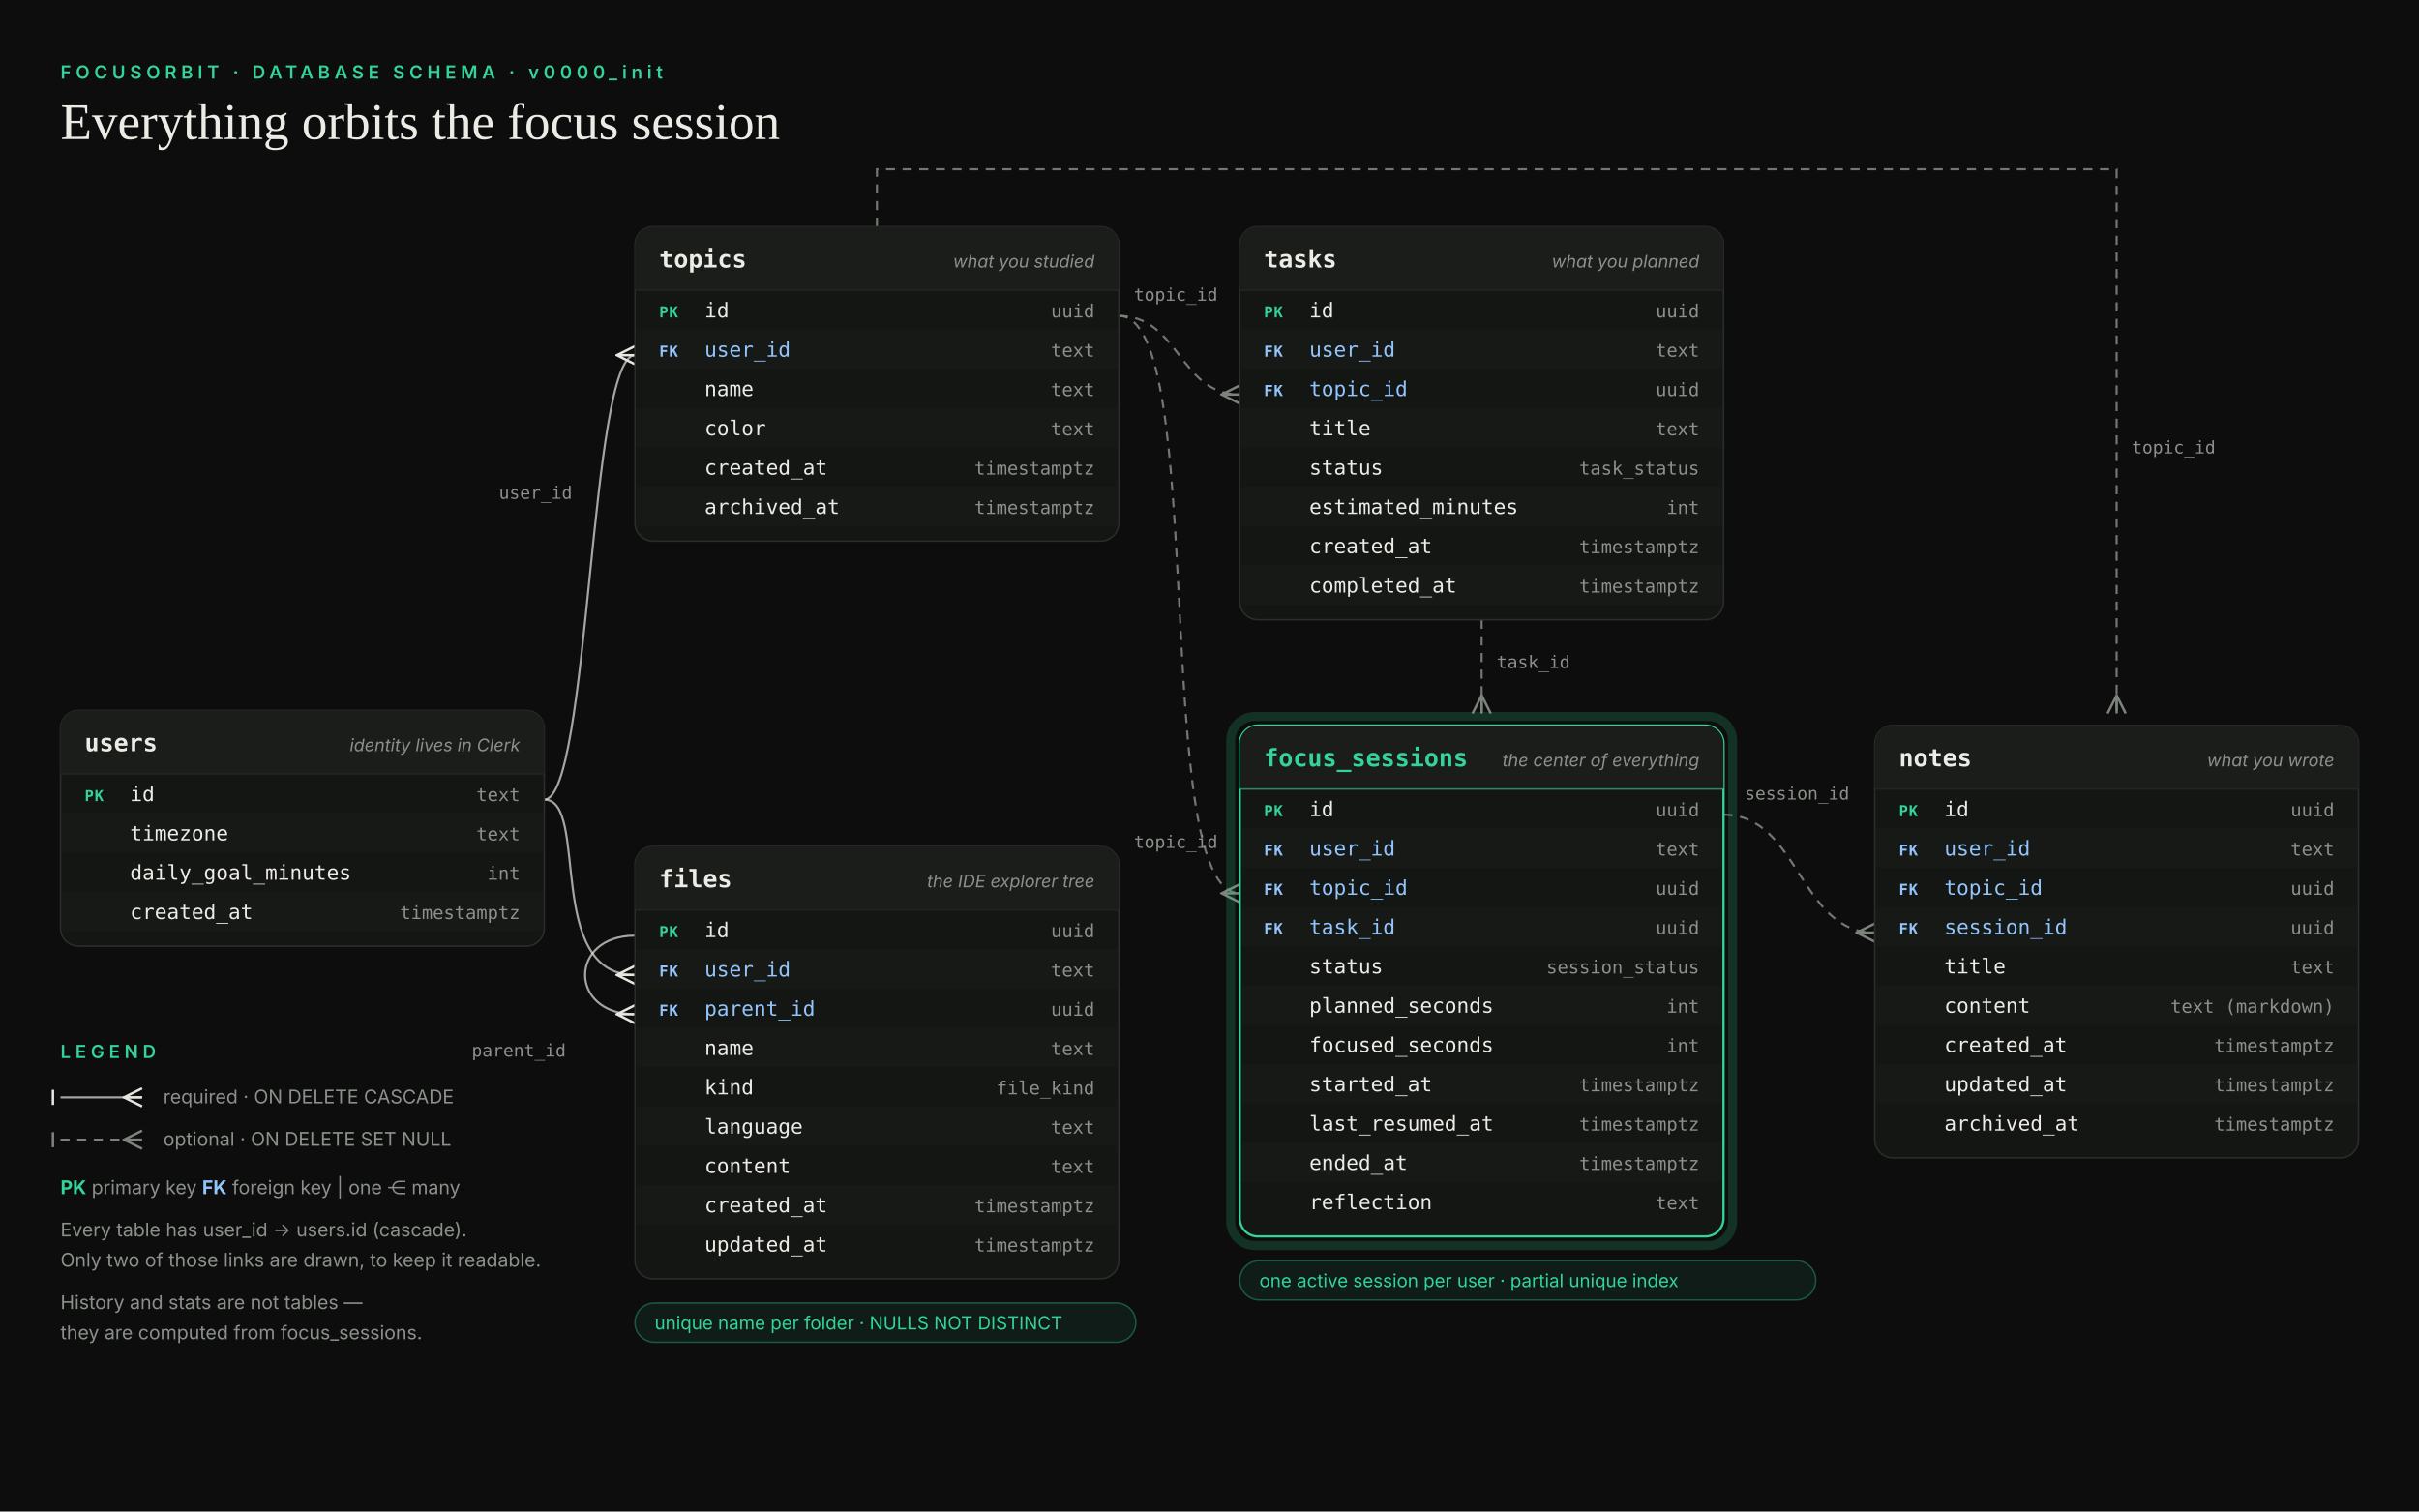
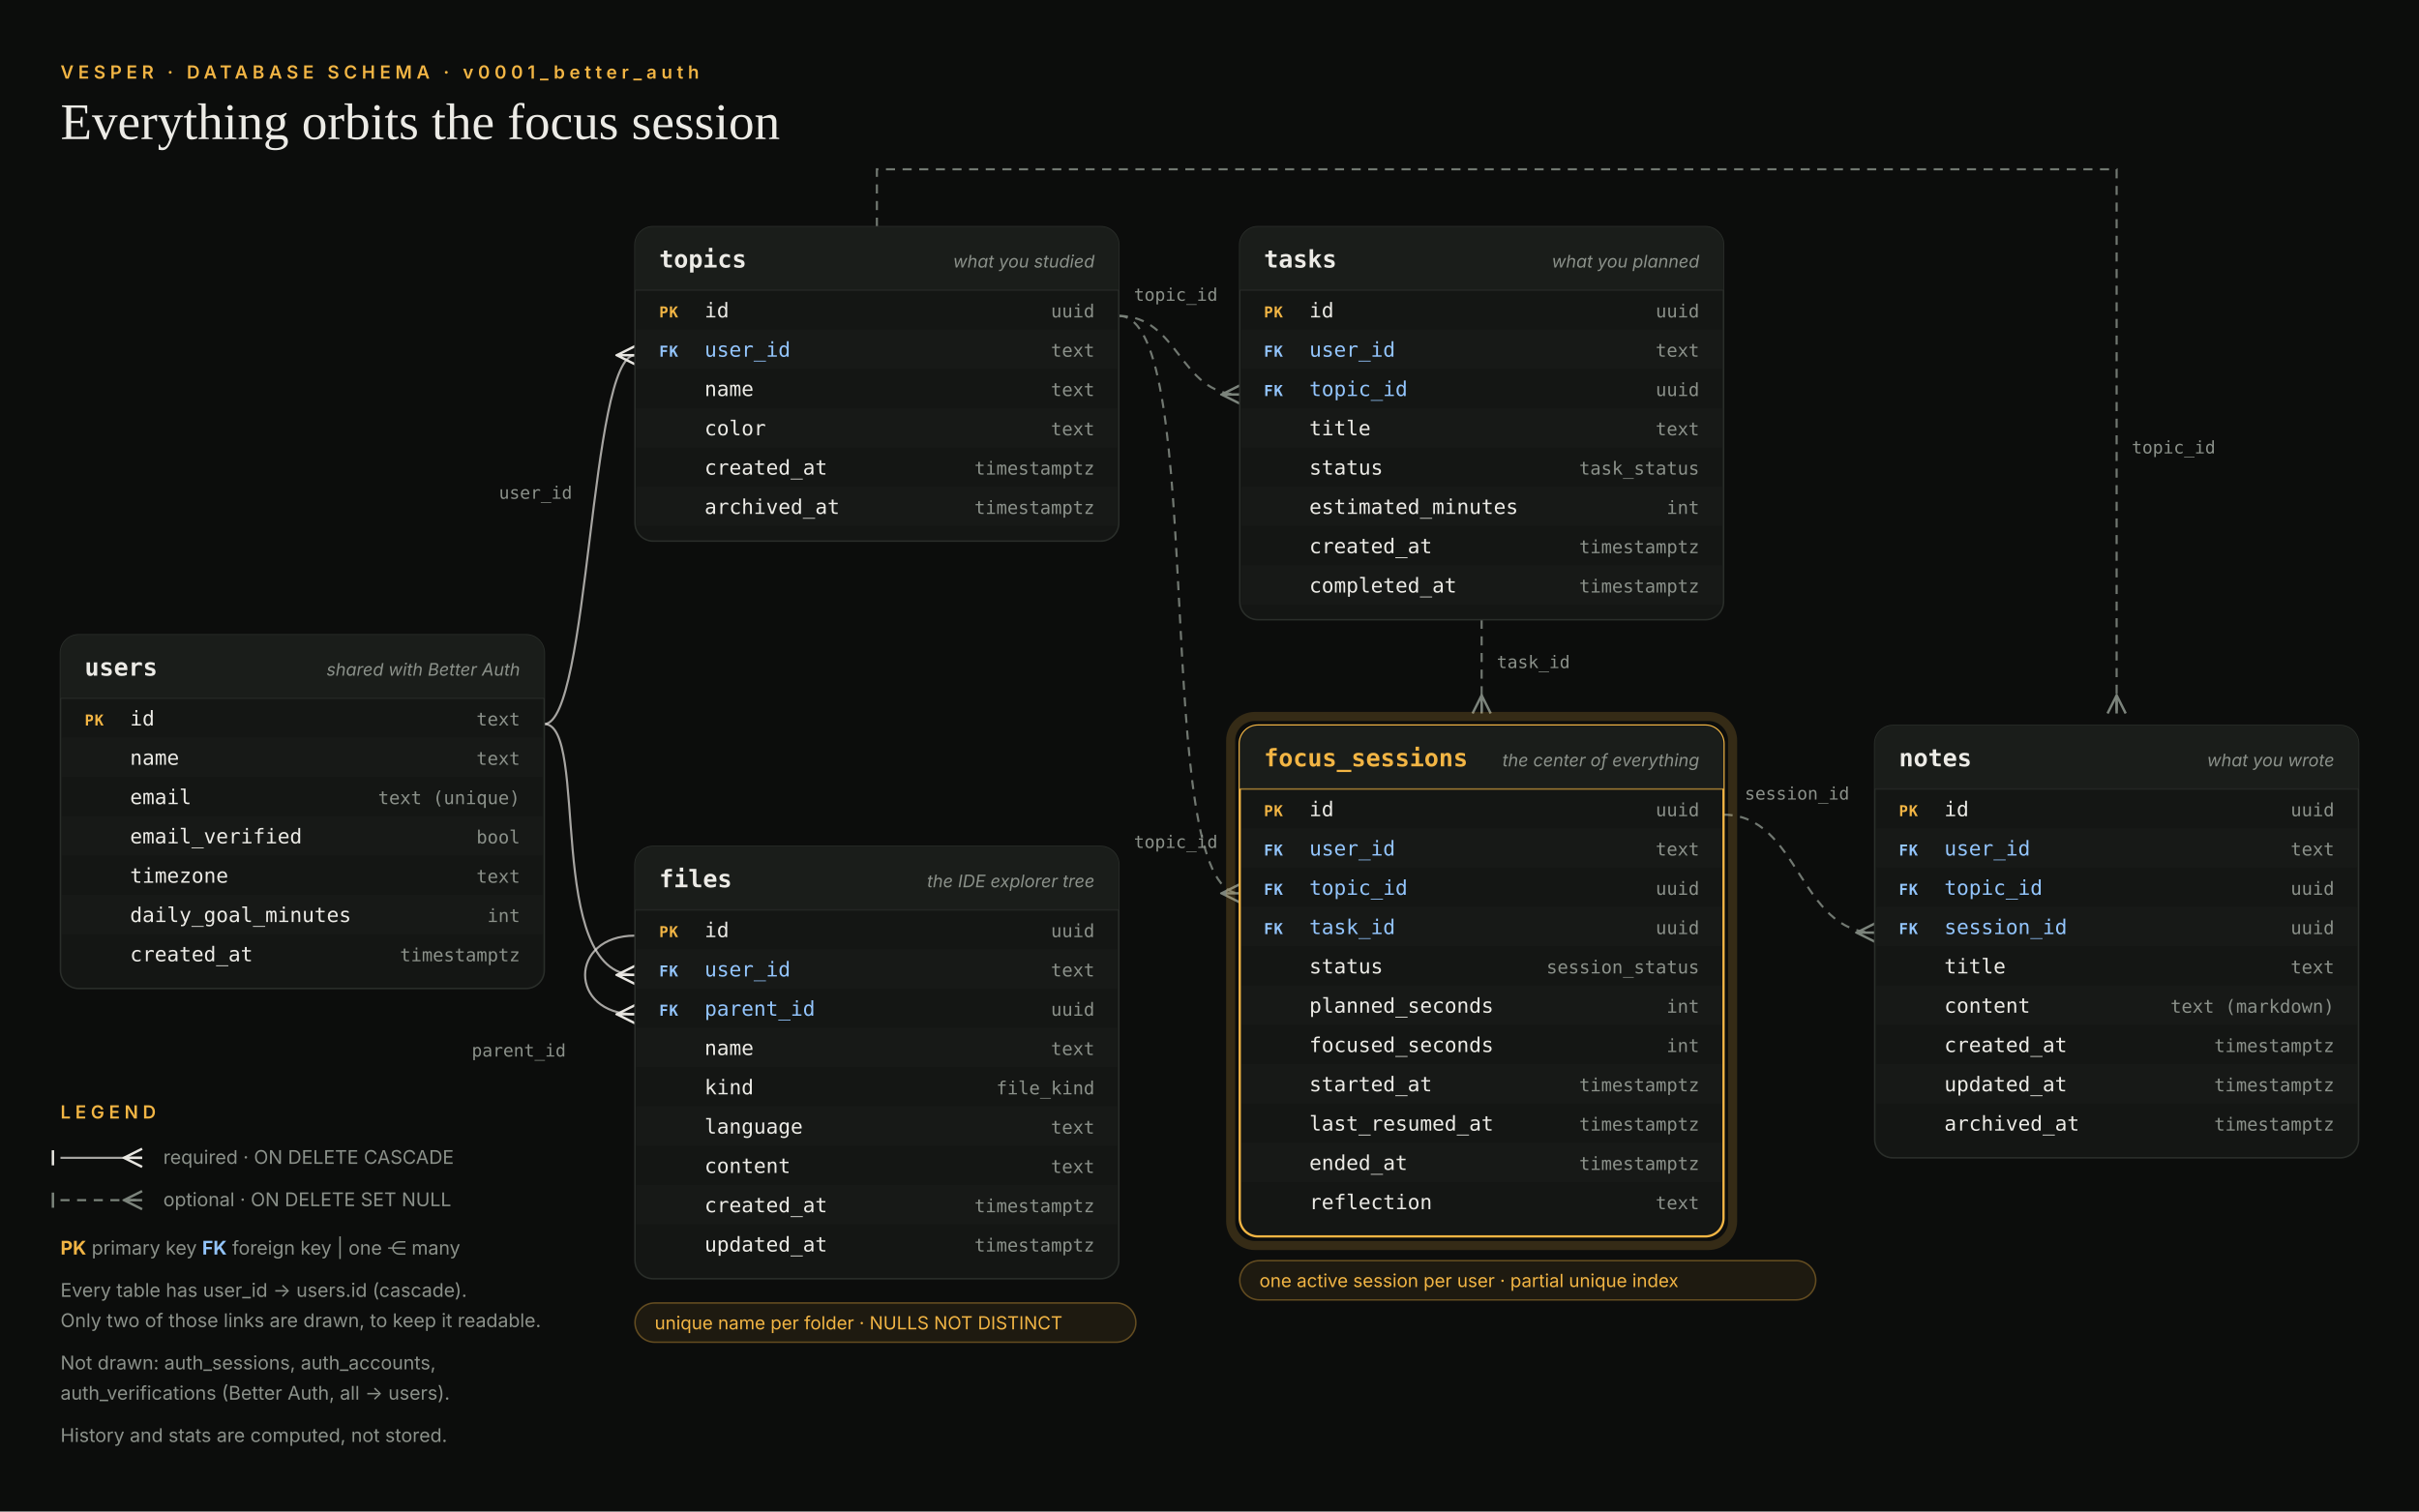
<svg xmlns="http://www.w3.org/2000/svg" width="1600" height="1000" viewBox="0 0 1600 1000">
  <style>
  text { font-family: 'Segoe UI', 'Inter', system-ui, sans-serif; }
  .title { font-family: Georgia, 'Times New Roman', serif; font-size: 34px; fill: #ecebe6; }
-   .kicker { font-size: 12px; letter-spacing: 3px; fill: #34d399; font-weight: 600; }
+   .kicker { font-size: 12px; letter-spacing: 3px; fill: #f2b544; font-weight: 600; }
  .tname { font-family: Consolas, 'Cascadia Code', monospace; font-size: 16px; font-weight: 700; }
  .tsub { font-size: 11.5px; fill: #8b918a; font-style: italic; }
  .col { font-family: Consolas, 'Cascadia Code', monospace; font-size: 13.5px; }
  .type { font-family: Consolas, monospace; font-size: 12px; fill: #8b918a; }
  .key { font-family: Consolas, monospace; font-size: 10px; font-weight: 700; letter-spacing: 0.5px; }
  .rel { font-family: Consolas, monospace; font-size: 11.5px; fill: #8b918a; }
  .legend { font-size: 12.5px; fill: #8b918a; }
-   .badge { font-size: 12px; fill: #34d399; }
+   .badge { font-size: 12px; fill: #f2b544; }
</style>
  <defs>
    <marker id="one-cascade" viewBox="0 0 12 12" refX="1" refY="6" markerWidth="12" markerHeight="12" orient="auto-start-reverse" markerUnits="userSpaceOnUse">
      <line x1="6" y1="1" x2="6" y2="11" stroke="#e8e6e1" stroke-width="1.6" />
    </marker>
    <marker id="many-cascade" viewBox="0 0 14 14" refX="13" refY="7" markerWidth="14" markerHeight="14" orient="auto" markerUnits="userSpaceOnUse">
      <path d="M13 1 L1 7 L13 13 M1 7 L13 7" fill="none" stroke="#e8e6e1" stroke-width="1.6" />
    </marker>
    <marker id="one-setnull" viewBox="0 0 12 12" refX="1" refY="6" markerWidth="12" markerHeight="12" orient="auto-start-reverse" markerUnits="userSpaceOnUse">
      <line x1="6" y1="1" x2="6" y2="11" stroke="#7c847c" stroke-width="1.6" />
    </marker>
    <marker id="many-setnull" viewBox="0 0 14 14" refX="13" refY="7" markerWidth="14" markerHeight="14" orient="auto" markerUnits="userSpaceOnUse">
      <path d="M13 1 L1 7 L13 13 M1 7 L13 7" fill="none" stroke="#7c847c" stroke-width="1.6" />
    </marker>
  </defs>
  <rect width="100%" height="100%" fill="#0c0d0c" />
-   <text x="40" y="52" class="kicker">FOCUSORBIT · DATABASE SCHEMA · v0000_init</text>
+   <text x="40" y="52" class="kicker">VESPER · DATABASE SCHEMA · v0001_better_auth</text>
  <text x="40" y="92" class="title">Everything orbits the focus session</text>
  <path d="M740 209 C780 209 780 261 820 261" fill="none" stroke="#7c847c" stroke-opacity="0.9" stroke-width="1.4" stroke-dasharray="6 5" marker-start="url(#one-setnull)" marker-end="url(#many-setnull)" />
  <text x="750" y="199" class="rel">topic_id</text>
  <path d="M740 209 C800 209 760 591 820 591" fill="none" stroke="#7c847c" stroke-opacity="0.9" stroke-width="1.4" stroke-dasharray="6 5" marker-start="url(#one-setnull)" marker-end="url(#many-setnull)" />
  <text x="750" y="561" class="rel">topic_id</text>
  <path d="M980 410 L980 472" fill="none" stroke="#7c847c" stroke-opacity="0.9" stroke-width="1.4" stroke-dasharray="6 5" marker-start="url(#one-setnull)" marker-end="url(#many-setnull)" />
  <text x="990" y="442" class="rel">task_id</text>
  <path d="M1140 539 C1190 539 1190 617 1240 617" fill="none" stroke="#7c847c" stroke-opacity="0.9" stroke-width="1.4" stroke-dasharray="6 5" marker-start="url(#one-setnull)" marker-end="url(#many-setnull)" />
  <text x="1154" y="529" class="rel">session_id</text>
  <path d="M580 150 L580 112 L1400 112 L1400 472" fill="none" stroke="#7c847c" stroke-opacity="0.9" stroke-width="1.4" stroke-dasharray="6 5" marker-start="url(#one-setnull)" marker-end="url(#many-setnull)" />
  <text x="1410" y="300" class="rel">topic_id</text>
  <path d="M420 619 C376 619 376 671 420 671" fill="none" stroke="#e8e6e1" stroke-opacity="0.7" stroke-width="1.4" marker-start="url(#one-cascade)" marker-end="url(#many-cascade)" />
  <text x="312" y="699" class="rel">parent_id</text>
-   <path d="M360 529 C390 529 390 235 420 235" fill="none" stroke="#e8e6e1" stroke-opacity="0.7" stroke-width="1.4" marker-start="url(#one-cascade)" marker-end="url(#many-cascade)" />
+   <path d="M360 479 C390 479 390 235 420 235" fill="none" stroke="#e8e6e1" stroke-opacity="0.7" stroke-width="1.4" marker-start="url(#one-cascade)" marker-end="url(#many-cascade)" />
  <text x="330" y="330" class="rel">user_id</text>
-   <path d="M360 529 C390 529 360 645 420 645" fill="none" stroke="#e8e6e1" stroke-opacity="0.7" stroke-width="1.4" marker-start="url(#one-cascade)" marker-end="url(#many-cascade)" />
-   <g>
-     <rect x="40" y="470" width="320" height="156" rx="12" fill="#141614" stroke="#2a2e2a" stroke-width="1" />
-     <path d="M40 482 a12 12 0 0 1 12 -12 h296 a12 12 0 0 1 12 12 v30 h-320 z" fill="#1a1d1a" />
-     <line x1="40" y1="512" x2="360" y2="512" stroke="#2a2e2a" stroke-opacity="0.6" />
-     <text x="56" y="497" class="tname" fill="#ecebe6">users</text>
-     <text x="344" y="497" class="tsub" text-anchor="end">identity lives in Clerk</text>
-     <text x="56" y="530" class="key" fill="#34d399">PK</text>
-     <text x="86" y="530" class="col" fill="#ecebe6">id</text>
-     <text x="344" y="530" class="type" text-anchor="end">text</text>
-     <rect x="41" y="538" width="318" height="26" fill="#ffffff" fill-opacity="0.015" />
-     <text x="86" y="556" class="col" fill="#ecebe6">timezone</text>
-     <text x="344" y="556" class="type" text-anchor="end">text</text>
-     <text x="86" y="582" class="col" fill="#ecebe6">daily_goal_minutes</text>
-     <text x="344" y="582" class="type" text-anchor="end">int</text>
-     <rect x="41" y="590" width="318" height="26" fill="#ffffff" fill-opacity="0.015" />
-     <text x="86" y="608" class="col" fill="#ecebe6">created_at</text>
-     <text x="344" y="608" class="type" text-anchor="end">timestamptz</text>
+   <path d="M360 479 C390 479 360 645 420 645" fill="none" stroke="#e8e6e1" stroke-opacity="0.7" stroke-width="1.4" marker-start="url(#one-cascade)" marker-end="url(#many-cascade)" />
+   <g>
+     <rect x="40" y="420" width="320" height="234" rx="12" fill="#141614" stroke="#2a2e2a" stroke-width="1" />
+     <path d="M40 432 a12 12 0 0 1 12 -12 h296 a12 12 0 0 1 12 12 v30 h-320 z" fill="#1a1d1a" />
+     <line x1="40" y1="462" x2="360" y2="462" stroke="#2a2e2a" stroke-opacity="0.6" />
+     <text x="56" y="447" class="tname" fill="#ecebe6">users</text>
+     <text x="344" y="447" class="tsub" text-anchor="end">shared with Better Auth</text>
+     <text x="56" y="480" class="key" fill="#f2b544">PK</text>
+     <text x="86" y="480" class="col" fill="#ecebe6">id</text>
+     <text x="344" y="480" class="type" text-anchor="end">text</text>
+     <rect x="41" y="488" width="318" height="26" fill="#ffffff" fill-opacity="0.015" />
+     <text x="86" y="506" class="col" fill="#ecebe6">name</text>
+     <text x="344" y="506" class="type" text-anchor="end">text</text>
+     <text x="86" y="532" class="col" fill="#ecebe6">email</text>
+     <text x="344" y="532" class="type" text-anchor="end">text (unique)</text>
+     <rect x="41" y="540" width="318" height="26" fill="#ffffff" fill-opacity="0.015" />
+     <text x="86" y="558" class="col" fill="#ecebe6">email_verified</text>
+     <text x="344" y="558" class="type" text-anchor="end">bool</text>
+     <text x="86" y="584" class="col" fill="#ecebe6">timezone</text>
+     <text x="344" y="584" class="type" text-anchor="end">text</text>
+     <rect x="41" y="592" width="318" height="26" fill="#ffffff" fill-opacity="0.015" />
+     <text x="86" y="610" class="col" fill="#ecebe6">daily_goal_minutes</text>
+     <text x="344" y="610" class="type" text-anchor="end">int</text>
+     <text x="86" y="636" class="col" fill="#ecebe6">created_at</text>
+     <text x="344" y="636" class="type" text-anchor="end">timestamptz</text>
  </g>
  <g>
    <rect x="420" y="150" width="320" height="208" rx="12" fill="#141614" stroke="#2a2e2a" stroke-width="1" />
    <path d="M420 162 a12 12 0 0 1 12 -12 h296 a12 12 0 0 1 12 12 v30 h-320 z" fill="#1a1d1a" />
    <line x1="420" y1="192" x2="740" y2="192" stroke="#2a2e2a" stroke-opacity="0.6" />
    <text x="436" y="177" class="tname" fill="#ecebe6">topics</text>
    <text x="724" y="177" class="tsub" text-anchor="end">what you studied</text>
-     <text x="436" y="210" class="key" fill="#34d399">PK</text>
+     <text x="436" y="210" class="key" fill="#f2b544">PK</text>
    <text x="466" y="210" class="col" fill="#ecebe6">id</text>
    <text x="724" y="210" class="type" text-anchor="end">uuid</text>
    <rect x="421" y="218" width="318" height="26" fill="#ffffff" fill-opacity="0.015" />
    <text x="436" y="236" class="key" fill="#93c5fd">FK</text>
    <text x="466" y="236" class="col" fill="#93c5fd">user_id</text>
    <text x="724" y="236" class="type" text-anchor="end">text</text>
    <text x="466" y="262" class="col" fill="#ecebe6">name</text>
    <text x="724" y="262" class="type" text-anchor="end">text</text>
    <rect x="421" y="270" width="318" height="26" fill="#ffffff" fill-opacity="0.015" />
    <text x="466" y="288" class="col" fill="#ecebe6">color</text>
    <text x="724" y="288" class="type" text-anchor="end">text</text>
    <text x="466" y="314" class="col" fill="#ecebe6">created_at</text>
    <text x="724" y="314" class="type" text-anchor="end">timestamptz</text>
    <rect x="421" y="322" width="318" height="26" fill="#ffffff" fill-opacity="0.015" />
    <text x="466" y="340" class="col" fill="#ecebe6">archived_at</text>
    <text x="724" y="340" class="type" text-anchor="end">timestamptz</text>
  </g>
  <g>
    <rect x="820" y="150" width="320" height="260" rx="12" fill="#141614" stroke="#2a2e2a" stroke-width="1" />
    <path d="M820 162 a12 12 0 0 1 12 -12 h296 a12 12 0 0 1 12 12 v30 h-320 z" fill="#1a1d1a" />
    <line x1="820" y1="192" x2="1140" y2="192" stroke="#2a2e2a" stroke-opacity="0.6" />
    <text x="836" y="177" class="tname" fill="#ecebe6">tasks</text>
    <text x="1124" y="177" class="tsub" text-anchor="end">what you planned</text>
-     <text x="836" y="210" class="key" fill="#34d399">PK</text>
+     <text x="836" y="210" class="key" fill="#f2b544">PK</text>
    <text x="866" y="210" class="col" fill="#ecebe6">id</text>
    <text x="1124" y="210" class="type" text-anchor="end">uuid</text>
    <rect x="821" y="218" width="318" height="26" fill="#ffffff" fill-opacity="0.015" />
    <text x="836" y="236" class="key" fill="#93c5fd">FK</text>
    <text x="866" y="236" class="col" fill="#93c5fd">user_id</text>
    <text x="1124" y="236" class="type" text-anchor="end">text</text>
    <text x="836" y="262" class="key" fill="#93c5fd">FK</text>
    <text x="866" y="262" class="col" fill="#93c5fd">topic_id</text>
    <text x="1124" y="262" class="type" text-anchor="end">uuid</text>
    <rect x="821" y="270" width="318" height="26" fill="#ffffff" fill-opacity="0.015" />
    <text x="866" y="288" class="col" fill="#ecebe6">title</text>
    <text x="1124" y="288" class="type" text-anchor="end">text</text>
    <text x="866" y="314" class="col" fill="#ecebe6">status</text>
    <text x="1124" y="314" class="type" text-anchor="end">task_status</text>
    <rect x="821" y="322" width="318" height="26" fill="#ffffff" fill-opacity="0.015" />
    <text x="866" y="340" class="col" fill="#ecebe6">estimated_minutes</text>
    <text x="1124" y="340" class="type" text-anchor="end">int</text>
    <text x="866" y="366" class="col" fill="#ecebe6">created_at</text>
    <text x="1124" y="366" class="type" text-anchor="end">timestamptz</text>
    <rect x="821" y="374" width="318" height="26" fill="#ffffff" fill-opacity="0.015" />
    <text x="866" y="392" class="col" fill="#ecebe6">completed_at</text>
    <text x="1124" y="392" class="type" text-anchor="end">timestamptz</text>
  </g>
  <g>
-     <rect x="814" y="474" width="332" height="350" rx="16" fill="none" stroke="#34d399" stroke-opacity="0.18" stroke-width="6" />
-     <rect x="820" y="480" width="320" height="338" rx="12" fill="#141614" stroke="#34d399" stroke-width="1.5" />
+     <rect x="814" y="474" width="332" height="350" rx="16" fill="none" stroke="#f2b544" stroke-opacity="0.18" stroke-width="6" />
+     <rect x="820" y="480" width="320" height="338" rx="12" fill="#141614" stroke="#f2b544" stroke-width="1.5" />
    <path d="M820 492 a12 12 0 0 1 12 -12 h296 a12 12 0 0 1 12 12 v30 h-320 z" fill="#1a1d1a" />
-     <line x1="820" y1="522" x2="1140" y2="522" stroke="#34d399" stroke-opacity="0.6" />
-     <text x="836" y="507" class="tname" fill="#34d399">focus_sessions</text>
+     <line x1="820" y1="522" x2="1140" y2="522" stroke="#f2b544" stroke-opacity="0.6" />
+     <text x="836" y="507" class="tname" fill="#f2b544">focus_sessions</text>
    <text x="1124" y="507" class="tsub" text-anchor="end">the center of everything</text>
-     <text x="836" y="540" class="key" fill="#34d399">PK</text>
+     <text x="836" y="540" class="key" fill="#f2b544">PK</text>
    <text x="866" y="540" class="col" fill="#ecebe6">id</text>
    <text x="1124" y="540" class="type" text-anchor="end">uuid</text>
    <rect x="821" y="548" width="318" height="26" fill="#ffffff" fill-opacity="0.015" />
    <text x="836" y="566" class="key" fill="#93c5fd">FK</text>
    <text x="866" y="566" class="col" fill="#93c5fd">user_id</text>
    <text x="1124" y="566" class="type" text-anchor="end">text</text>
    <text x="836" y="592" class="key" fill="#93c5fd">FK</text>
    <text x="866" y="592" class="col" fill="#93c5fd">topic_id</text>
    <text x="1124" y="592" class="type" text-anchor="end">uuid</text>
    <rect x="821" y="600" width="318" height="26" fill="#ffffff" fill-opacity="0.015" />
    <text x="836" y="618" class="key" fill="#93c5fd">FK</text>
    <text x="866" y="618" class="col" fill="#93c5fd">task_id</text>
    <text x="1124" y="618" class="type" text-anchor="end">uuid</text>
    <text x="866" y="644" class="col" fill="#ecebe6">status</text>
    <text x="1124" y="644" class="type" text-anchor="end">session_status</text>
    <rect x="821" y="652" width="318" height="26" fill="#ffffff" fill-opacity="0.015" />
    <text x="866" y="670" class="col" fill="#ecebe6">planned_seconds</text>
    <text x="1124" y="670" class="type" text-anchor="end">int</text>
    <text x="866" y="696" class="col" fill="#ecebe6">focused_seconds</text>
    <text x="1124" y="696" class="type" text-anchor="end">int</text>
    <rect x="821" y="704" width="318" height="26" fill="#ffffff" fill-opacity="0.015" />
    <text x="866" y="722" class="col" fill="#ecebe6">started_at</text>
    <text x="1124" y="722" class="type" text-anchor="end">timestamptz</text>
    <text x="866" y="748" class="col" fill="#ecebe6">last_resumed_at</text>
    <text x="1124" y="748" class="type" text-anchor="end">timestamptz</text>
    <rect x="821" y="756" width="318" height="26" fill="#ffffff" fill-opacity="0.015" />
    <text x="866" y="774" class="col" fill="#ecebe6">ended_at</text>
    <text x="1124" y="774" class="type" text-anchor="end">timestamptz</text>
    <text x="866" y="800" class="col" fill="#ecebe6">reflection</text>
    <text x="1124" y="800" class="type" text-anchor="end">text</text>
  </g>
  <g>
    <rect x="1240" y="480" width="320" height="286" rx="12" fill="#141614" stroke="#2a2e2a" stroke-width="1" />
    <path d="M1240 492 a12 12 0 0 1 12 -12 h296 a12 12 0 0 1 12 12 v30 h-320 z" fill="#1a1d1a" />
    <line x1="1240" y1="522" x2="1560" y2="522" stroke="#2a2e2a" stroke-opacity="0.6" />
    <text x="1256" y="507" class="tname" fill="#ecebe6">notes</text>
    <text x="1544" y="507" class="tsub" text-anchor="end">what you wrote</text>
-     <text x="1256" y="540" class="key" fill="#34d399">PK</text>
+     <text x="1256" y="540" class="key" fill="#f2b544">PK</text>
    <text x="1286" y="540" class="col" fill="#ecebe6">id</text>
    <text x="1544" y="540" class="type" text-anchor="end">uuid</text>
    <rect x="1241" y="548" width="318" height="26" fill="#ffffff" fill-opacity="0.015" />
    <text x="1256" y="566" class="key" fill="#93c5fd">FK</text>
    <text x="1286" y="566" class="col" fill="#93c5fd">user_id</text>
    <text x="1544" y="566" class="type" text-anchor="end">text</text>
    <text x="1256" y="592" class="key" fill="#93c5fd">FK</text>
    <text x="1286" y="592" class="col" fill="#93c5fd">topic_id</text>
    <text x="1544" y="592" class="type" text-anchor="end">uuid</text>
    <rect x="1241" y="600" width="318" height="26" fill="#ffffff" fill-opacity="0.015" />
    <text x="1256" y="618" class="key" fill="#93c5fd">FK</text>
    <text x="1286" y="618" class="col" fill="#93c5fd">session_id</text>
    <text x="1544" y="618" class="type" text-anchor="end">uuid</text>
    <text x="1286" y="644" class="col" fill="#ecebe6">title</text>
    <text x="1544" y="644" class="type" text-anchor="end">text</text>
    <rect x="1241" y="652" width="318" height="26" fill="#ffffff" fill-opacity="0.015" />
    <text x="1286" y="670" class="col" fill="#ecebe6">content</text>
    <text x="1544" y="670" class="type" text-anchor="end">text (markdown)</text>
    <text x="1286" y="696" class="col" fill="#ecebe6">created_at</text>
    <text x="1544" y="696" class="type" text-anchor="end">timestamptz</text>
    <rect x="1241" y="704" width="318" height="26" fill="#ffffff" fill-opacity="0.015" />
    <text x="1286" y="722" class="col" fill="#ecebe6">updated_at</text>
    <text x="1544" y="722" class="type" text-anchor="end">timestamptz</text>
    <text x="1286" y="748" class="col" fill="#ecebe6">archived_at</text>
    <text x="1544" y="748" class="type" text-anchor="end">timestamptz</text>
  </g>
  <g>
    <rect x="420" y="560" width="320" height="286" rx="12" fill="#141614" stroke="#2a2e2a" stroke-width="1" />
    <path d="M420 572 a12 12 0 0 1 12 -12 h296 a12 12 0 0 1 12 12 v30 h-320 z" fill="#1a1d1a" />
    <line x1="420" y1="602" x2="740" y2="602" stroke="#2a2e2a" stroke-opacity="0.6" />
    <text x="436" y="587" class="tname" fill="#ecebe6">files</text>
    <text x="724" y="587" class="tsub" text-anchor="end">the IDE explorer tree</text>
-     <text x="436" y="620" class="key" fill="#34d399">PK</text>
+     <text x="436" y="620" class="key" fill="#f2b544">PK</text>
    <text x="466" y="620" class="col" fill="#ecebe6">id</text>
    <text x="724" y="620" class="type" text-anchor="end">uuid</text>
    <rect x="421" y="628" width="318" height="26" fill="#ffffff" fill-opacity="0.015" />
    <text x="436" y="646" class="key" fill="#93c5fd">FK</text>
    <text x="466" y="646" class="col" fill="#93c5fd">user_id</text>
    <text x="724" y="646" class="type" text-anchor="end">text</text>
    <text x="436" y="672" class="key" fill="#93c5fd">FK</text>
    <text x="466" y="672" class="col" fill="#93c5fd">parent_id</text>
    <text x="724" y="672" class="type" text-anchor="end">uuid</text>
    <rect x="421" y="680" width="318" height="26" fill="#ffffff" fill-opacity="0.015" />
    <text x="466" y="698" class="col" fill="#ecebe6">name</text>
    <text x="724" y="698" class="type" text-anchor="end">text</text>
    <text x="466" y="724" class="col" fill="#ecebe6">kind</text>
    <text x="724" y="724" class="type" text-anchor="end">file_kind</text>
    <rect x="421" y="732" width="318" height="26" fill="#ffffff" fill-opacity="0.015" />
    <text x="466" y="750" class="col" fill="#ecebe6">language</text>
    <text x="724" y="750" class="type" text-anchor="end">text</text>
    <text x="466" y="776" class="col" fill="#ecebe6">content</text>
    <text x="724" y="776" class="type" text-anchor="end">text</text>
    <rect x="421" y="784" width="318" height="26" fill="#ffffff" fill-opacity="0.015" />
    <text x="466" y="802" class="col" fill="#ecebe6">created_at</text>
    <text x="724" y="802" class="type" text-anchor="end">timestamptz</text>
    <text x="466" y="828" class="col" fill="#ecebe6">updated_at</text>
    <text x="724" y="828" class="type" text-anchor="end">timestamptz</text>
  </g>
  <g>
-     <rect x="820" y="834" width="381" height="26" rx="13" fill="#34d399" fill-opacity="0.08" stroke="#34d399" stroke-opacity="0.35" />
+     <rect x="820" y="834" width="381" height="26" rx="13" fill="#f2b544" fill-opacity="0.08" stroke="#f2b544" stroke-opacity="0.35" />
    <text x="833" y="851.5" class="badge">one active session per user · partial unique index</text>
  </g>
  <g>
-     <rect x="420" y="862" width="331.3" height="26" rx="13" fill="#34d399" fill-opacity="0.08" stroke="#34d399" stroke-opacity="0.35" />
+     <rect x="420" y="862" width="331.3" height="26" rx="13" fill="#f2b544" fill-opacity="0.08" stroke="#f2b544" stroke-opacity="0.35" />
    <text x="433" y="879.5" class="badge">unique name per folder · NULLS NOT DISTINCT</text>
  </g>
-   <g transform="translate(40, 700)">
+   <g transform="translate(40, 740)">
    <text x="0" y="0" class="kicker">LEGEND</text>
    <line x1="0" y1="26" x2="54" y2="26" stroke="#e8e6e1" stroke-opacity="0.7" stroke-width="1.4" marker-start="url(#one-cascade)" marker-end="url(#many-cascade)" />
    <text x="68" y="30" class="legend">required · ON DELETE CASCADE</text>
    <line x1="0" y1="54" x2="54" y2="54" stroke="#7c847c" stroke-width="1.4" stroke-dasharray="6 5" marker-start="url(#one-setnull)" marker-end="url(#many-setnull)" />
    <text x="68" y="58" class="legend">optional · ON DELETE SET NULL</text>
    <text x="0" y="90" class="legend">
-       <tspan fill="#34d399" font-weight="700">PK</tspan> primary key   <tspan fill="#93c5fd" font-weight="700">FK</tspan> foreign key   | one   ⋲ many</text>
+       <tspan fill="#f2b544" font-weight="700">PK</tspan> primary key   <tspan fill="#93c5fd" font-weight="700">FK</tspan> foreign key   | one   ⋲ many</text>
    <text x="0" y="118" class="legend">Every table has user_id → users.id (cascade).</text>
    <text x="0" y="138" class="legend">Only two of those links are drawn, to keep it readable.</text>
-     <text x="0" y="166" class="legend">History and stats are not tables —</text>
-     <text x="0" y="186" class="legend">they are computed from focus_sessions.</text>
+     <text x="0" y="166" class="legend">Not drawn: auth_sessions, auth_accounts,</text>
+     <text x="0" y="186" class="legend">auth_verifications (Better Auth, all → users).</text>
+     <text x="0" y="214" class="legend">History and stats are computed, not stored.</text>
  </g>
</svg>
